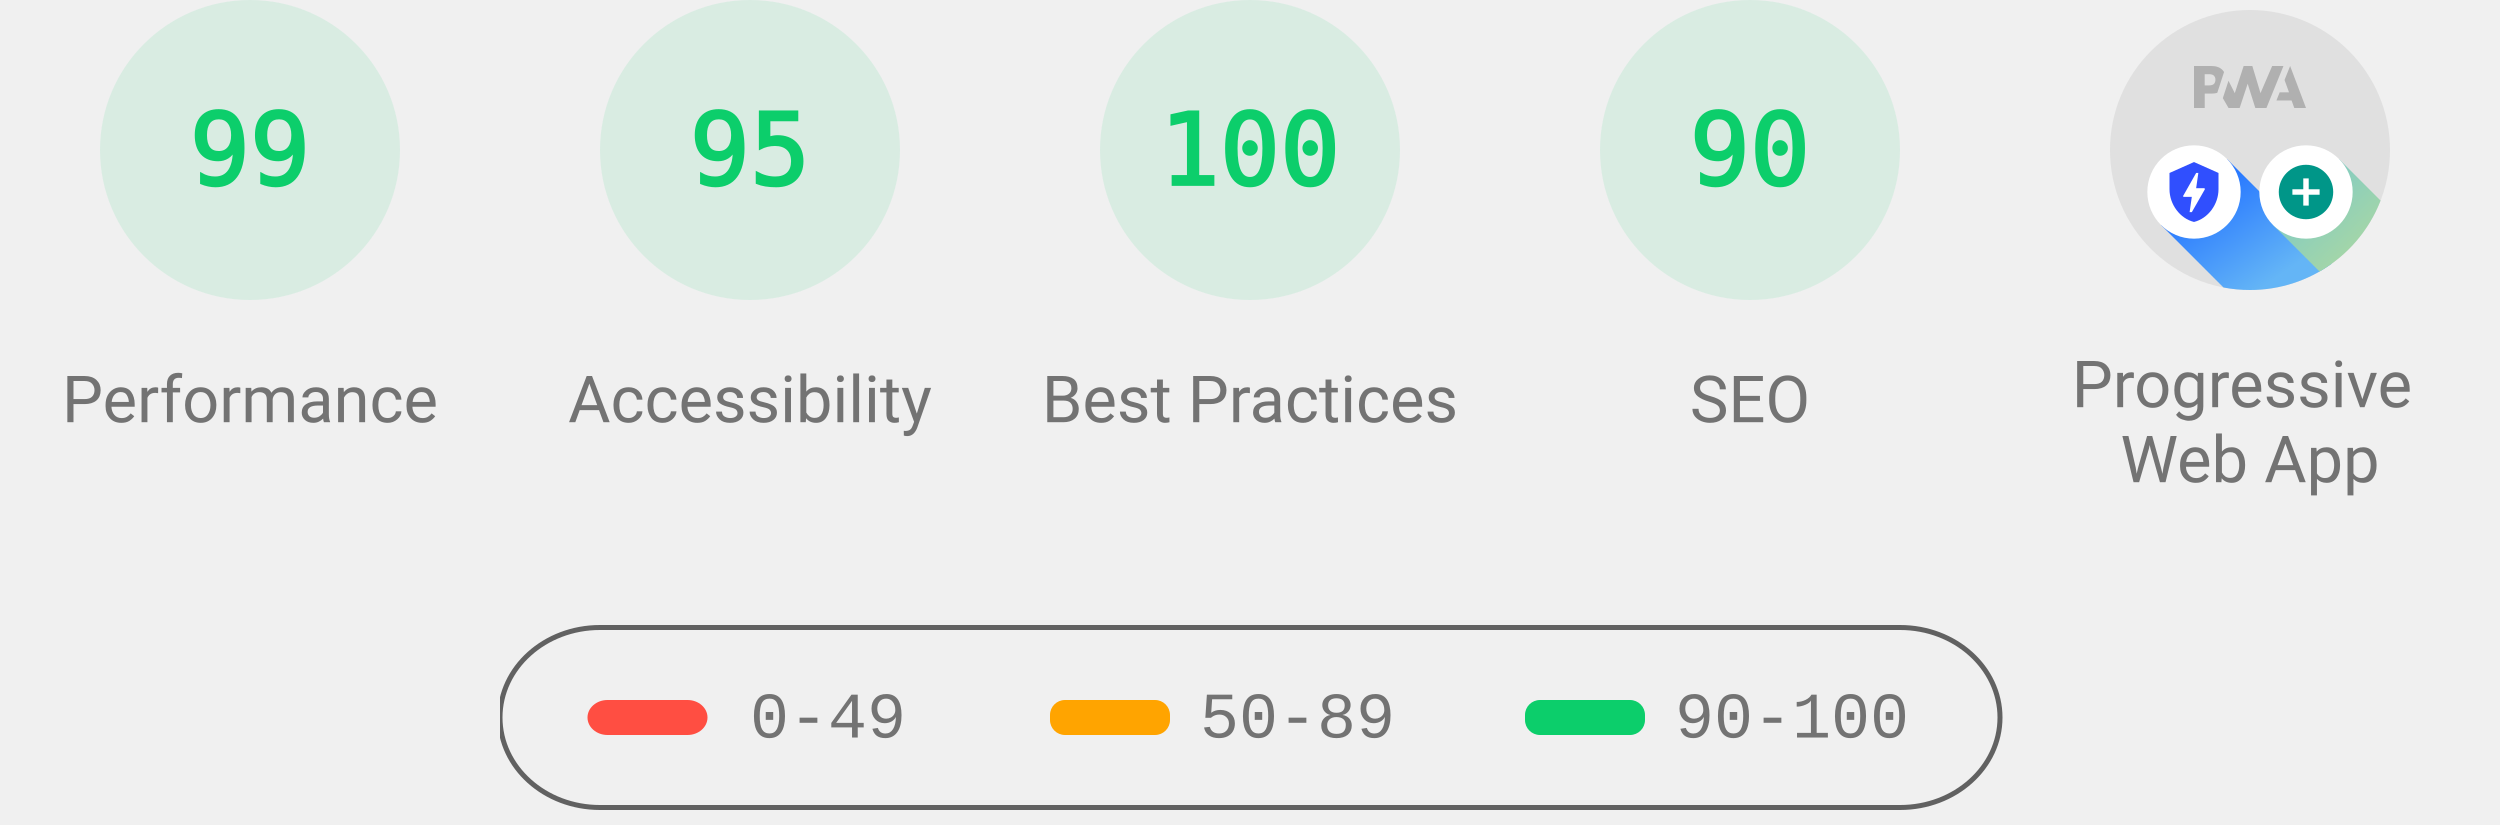
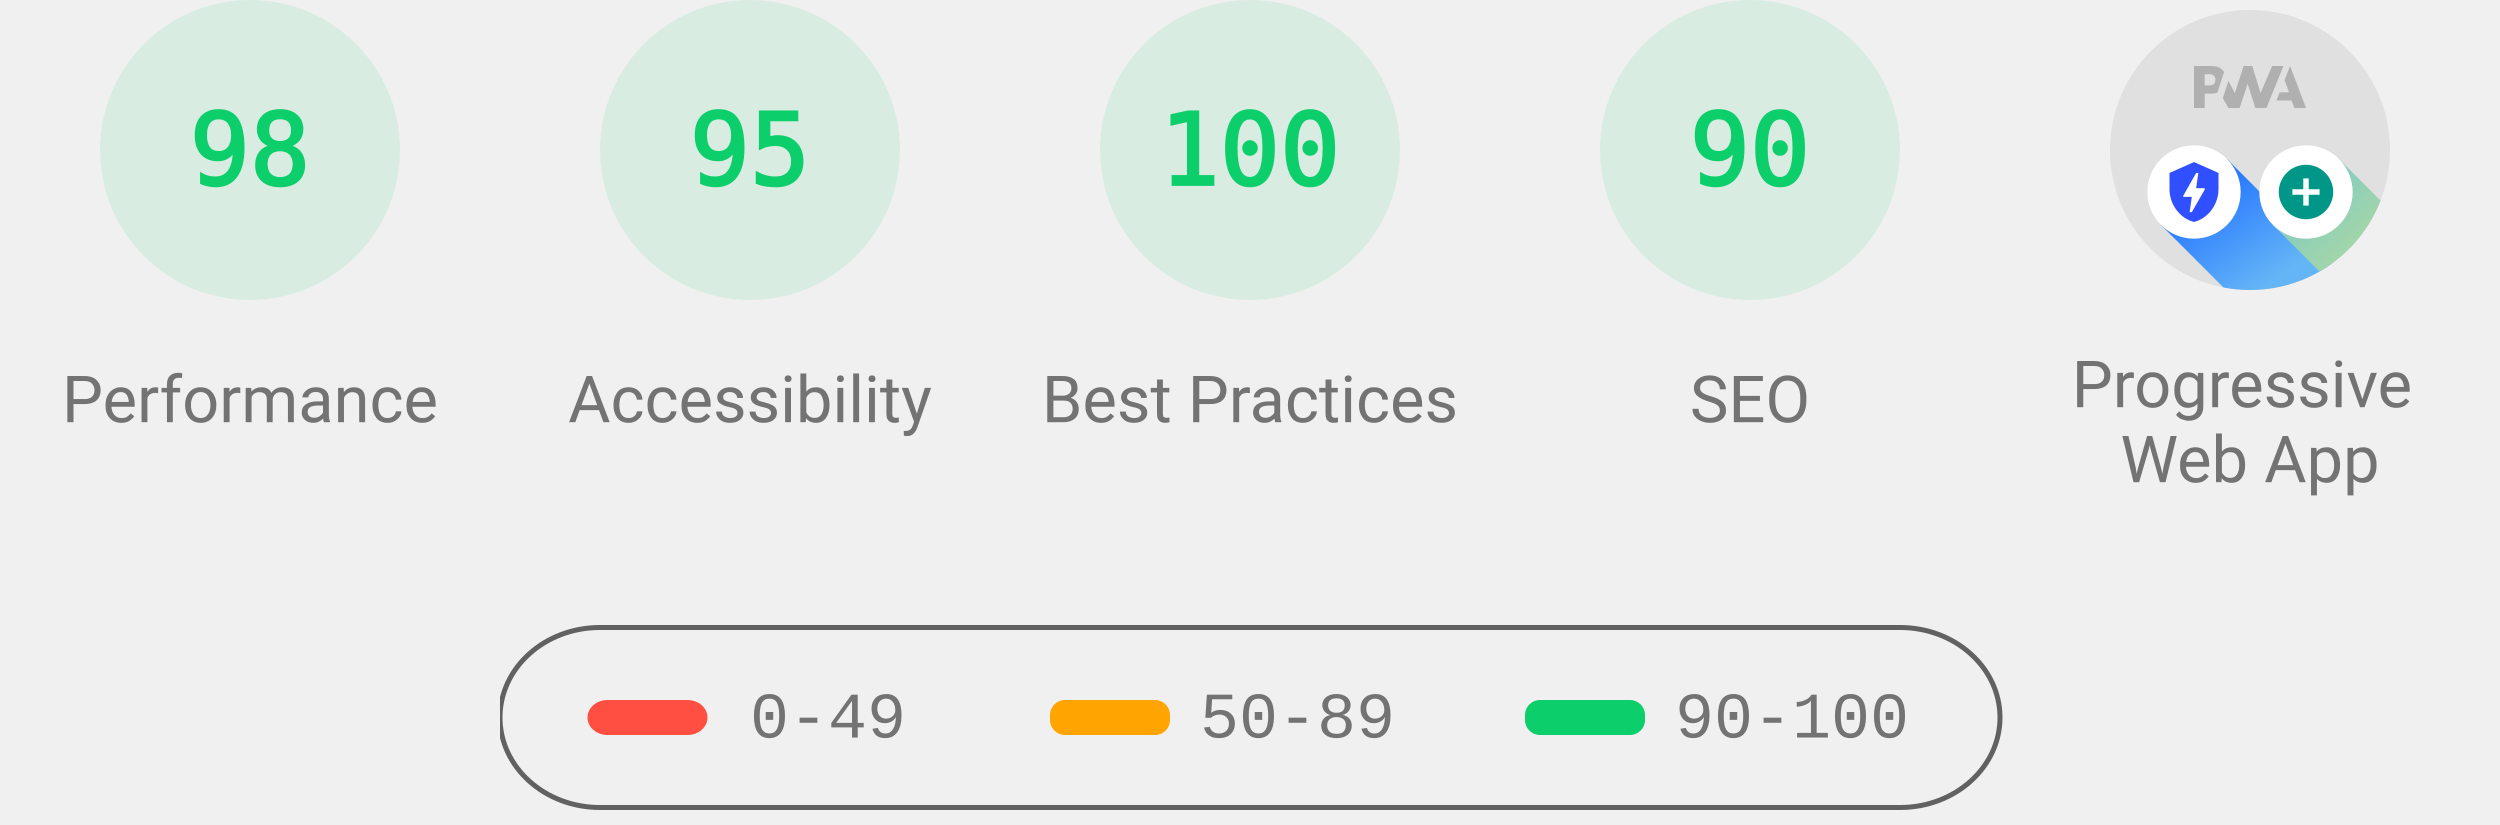
<svg xmlns="http://www.w3.org/2000/svg" class="theme--agnostic" fill="none" width="1000" height="330">
  <style>
			.gauge-base {
				opacity: 0.1
			}

			.gauge-arc {
				fill: none;
				animation-delay: 250ms;
				stroke-linecap: round;
				transform: rotate(-90deg);
				transform-origin: 100px 60px;
				animation: load-gauge 1s ease forwards
			}

			.guage-text {
				font-size: 40px;
				font-family: monospace;
				text-align: center
			}

			.guage-red {
				color: #ff4e42;
				fill: #ff4e42;
				stroke: #ff4e42
			}
			.guage-orange {
				color: #ffa400;
				fill: #ffa400;
				stroke: #ffa400
			}
			.guage-green {
				color: #0cce6b;
				fill: #0cce6b;
				stroke: #0cce6b
			}
			.theme--agnostic .guage-undefined {
				color: #5c5c5c;
				fill: #5c5c5c;
				stroke: #5c5c5c
			}
			.theme--light .guage-undefined {
				color: #1e1e1e;
				fill: #1e1e1e;
				stroke: #1e1e1e
			}
			.theme--dark .guage-undefined {
				color: #f5f5f5;
				fill: #f5f5f5;
				stroke: #f5f5f5
			}

			.guage-title {
				stroke: none;
				font-size: 26px;
				line-height: 26px;
				font-family: Roboto, Halvetica, Arial, sans-serif
			}
			.metric.guage-title {
				font-family: 'Courier New', Courier, monospace
			}
			.theme--agnostic .guage-title {
				color: #737373;
				fill: #737373
			}
			.theme--light .guage-title {
				color: #212121;
				fill: #212121
			}
			.theme--dark .guage-title {
				color: #f5f5f5;
				fill: #f5f5f5
			}

			@keyframes load-gauge {
				from {
					stroke-dasharray: 0 352.858
				}
			}
			.lh-gauge--pwa__disc {
				fill: #e0e0e0
			}
			.lh-gauge--pwa__logo {
				position: relative;
				fill: #b0b0b0
			}
			.lh-gauge--pwa__invisible {
				display: none
			}
			.lh-gauge--pwa__visible {
				display: inline
			}
			.guage-invisible {
				display: none
			}
			.lh-gauge--pwa__logo--primary-color {
				fill: #304ffe
			}
			.theme--agnostic .lh-gauge--pwa__logo--secondary-color {
				fill: #787878
			}
			.theme--light .lh-gauge--pwa__logo--secondary-color {
				fill: #3d3d3d
			}
			.theme--dark .lh-gauge--pwa__logo--secondary-color {
				fill: #d8b6b6
			}
			.theme--light #svg_2 {
				stroke: #00000022
			}
			.theme--agnostic #svg_2 {
				stroke: #616161
			}
			.theme--light #svg_2 {
				stroke: #00000022
			}
			.theme--dark #svg_2 {
				stroke: #f5f5f566
			}
		</style>
  <svg class="guage-div guage-perf guage-green" viewBox="0 0 200 200" width="200" height="200" x="0" y="0">
    <circle class="gauge-base" r="56" cx="100" cy="60" stroke-width="8" />
-     <circle class="gauge-arc guage-arc-1" r="56" cx="100" cy="60" stroke-width="8" style="stroke-dasharray: 348.339, 351.858;" />
-     <text class="guage-text" x="100px" y="60px" alignment-baseline="central" dominant-baseline="central" text-anchor="middle">99</text>
+     <circle class="gauge-arc guage-arc-1" r="56" cx="100" cy="60" stroke-width="8" style="stroke-dasharray: 344.821, 351.858;" />
+     <text class="guage-text" x="100px" y="60px" alignment-baseline="central" dominant-baseline="central" text-anchor="middle">98</text>
    <text class="guage-title" x="100px" y="160px" alignment-baseline="central" dominant-baseline="central" text-anchor="middle">Performance</text>
  </svg>,<svg class="guage-div guage-perf guage-green" viewBox="0 0 200 200" width="200" height="200" x="200" y="0">
    <circle class="gauge-base" r="56" cx="100" cy="60" stroke-width="8" />
    <circle class="gauge-arc guage-arc-1" r="56" cx="100" cy="60" stroke-width="8" style="stroke-dasharray: 334.265, 351.858;" />
    <text class="guage-text" x="100px" y="60px" alignment-baseline="central" dominant-baseline="central" text-anchor="middle">95</text>
    <text class="guage-title" x="100px" y="160px" alignment-baseline="central" dominant-baseline="central" text-anchor="middle">Accessibility</text>
  </svg>,<svg class="guage-div guage-perf guage-green" viewBox="0 0 200 200" width="200" height="200" x="400" y="0">
    <circle class="gauge-base" r="56" cx="100" cy="60" stroke-width="8" />
    <circle class="gauge-arc guage-arc-1" r="56" cx="100" cy="60" stroke-width="8" style="stroke-dasharray: 351.858, 351.858;" />
    <text class="guage-text" x="100px" y="60px" alignment-baseline="central" dominant-baseline="central" text-anchor="middle">100</text>
    <text class="guage-title" x="100px" y="160px" alignment-baseline="central" dominant-baseline="central" text-anchor="middle">Best Practices</text>
  </svg>,<svg class="guage-div guage-perf guage-green" viewBox="0 0 200 200" width="200" height="200" x="600" y="0">
    <circle class="gauge-base" r="56" cx="100" cy="60" stroke-width="8" />
    <circle class="gauge-arc guage-arc-1" r="56" cx="100" cy="60" stroke-width="8" style="stroke-dasharray: 316.672, 351.858;" />
    <text class="guage-text" x="100px" y="60px" alignment-baseline="central" dominant-baseline="central" text-anchor="middle">90</text>
    <text class="guage-title" x="100px" y="160px" alignment-baseline="central" dominant-baseline="central" text-anchor="middle">SEO</text>
  </svg>,<svg class="guage-div guage-pwa" viewBox="0 0 200 200" width="200" height="200" x="800" y="0">
    <svg viewBox="0 0 60 60" width="112" height="112" x="44" y="4">
      <defs>
        <linearGradient id="lh-gauge--pwa__check-circle__gradient-0" x1="50%" y1="0%" x2="50%" y2="100%">
          <stop stop-color="#00C852" offset="0%" />
          <stop stop-color="#009688" offset="100%" />
        </linearGradient>
        <linearGradient id="lh-gauge--pwa__installable__shadow-gradient-0" x1="76.056%" x2="24.111%" y1="82.995%" y2="24.735%">
          <stop stop-color="#A5D6A7" offset="0%" />
          <stop stop-color="#80CBC4" offset="100%" />
        </linearGradient>
        <linearGradient id="lh-gauge--pwa__fast-reliable__shadow-gradient-0" x1="76.056%" y1="82.995%" x2="25.678%" y2="26.493%">
          <stop stop-color="#64B5F6" offset="0%" />
          <stop stop-color="#2979FF" offset="100%" />
        </linearGradient>
        <g id="lh-gauge--pwa__fast-reliable-badge-0">
          <circle fill="#FFFFFF" cx="10" cy="10" r="10" />
          <path fill="#304FFE" d="M10 3.58l5.25 2.34v3.5c0 3.23-2.24 6.26-5.25 7-3.01-.74-5.25-3.77-5.25-7v-3.5L10 3.58zm-.47 10.74l2.76-4.83.03-.07c.04-.08 0-.24-.22-.24h-1.64l.47-3.26h-.47l-2.7 4.77c-.02.01.05-.1-.04.05-.09.16-.1.31.18.31h1.63l-.47 3.27h.47z" />
        </g>
        <g id="lh-gauge--pwa__installable-badge-0">
          <circle fill="#FFFFFF" cx="10" cy="10" r="10" />
          <path fill="#009688" d="M10 4.167A5.835 5.835 0 0 0 4.167 10 5.835 5.835 0 0 0 10 15.833 5.835 5.835 0 0 0 15.833 10 5.835 5.835 0 0 0 10 4.167zm2.917 6.416h-2.334v2.334H9.417v-2.334H7.083V9.417h2.334V7.083h1.166v2.334h2.334v1.166z" />
        </g>
      </defs>
      <g stroke="none" fill-rule="nonzero">
        <circle class="lh-gauge--pwa__disc" cx="30" cy="30" r="30" />
        <g class="lh-gauge--pwa__logo">
          <path d="M35.66 19.39l.7-1.75h2L37.4 15 38.6 12l3.4 9h-2.51l-.58-1.61z" />
          <path d="M33.52 21l3.65-9h-2.42l-2.5 5.82L30.5 12h-1.86l-1.9 5.82-1.35-2.65-1.21 3.72L25.4 21h2.38l1.72-5.2 1.64 5.2z" />
          <path fill-rule="nonzero" d="M20.3 17.91h1.48c.45 0 .85-.05 1.2-.15l.39-1.18 1.07-3.3a2.64 2.64 0 0 0-.28-.37c-.55-.6-1.36-.91-2.42-.91H18v9h2.3V17.9zm1.96-3.84c.22.22.33.5.33.87 0 .36-.1.65-.29.87-.2.23-.59.35-1.15.35h-.86v-2.41h.87c.52 0 .89.1 1.1.32z" />
        </g>
        <rect class="lh-gauge--pwa__component lh-gauge--pwa__na-line lh-gauge--pwa__invisible" fill="#FFFFFF" x="20" y="32" width="20" height="4" rx="2" />
        <g class="lh-gauge--pwa__component lh-gauge--pwa__fast-reliable-badge lh-gauge--pwa__invisible" transform="translate(20, 29)">
          <path fill="url(#lh-gauge--pwa__fast-reliable__shadow-gradient-0)" d="M33.63 19.49A30 30 0 0 1 16.2 30.36L3 17.14 17.14 3l16.49 16.49z" />
          <use href="#lh-gauge--pwa__fast-reliable-badge-0" />
        </g>
        <g class="lh-gauge--pwa__component lh-gauge--pwa__installable-badge lh-gauge--pwa__invisible" transform="translate(20, 29)">
          <path fill="url(#lh-gauge--pwa__installable__shadow-gradient-0)" d="M33.629 19.487c-4.272 5.453-10.391 9.39-17.415 10.869L3 17.142 17.142 3 33.63 19.487z" />
          <use href="#lh-gauge--pwa__installable-badge-0" />
        </g>
        <g class="lh-gauge--pwa__component lh-gauge--pwa__fast-reliable-installable-badges lh-gauge--pwa__visible">
          <g transform="translate(8, 29)">
            <path fill="url(#lh-gauge--pwa__fast-reliable__shadow-gradient-0)" d="M16.321 30.463L3 17.143 17.142 3l22.365 22.365A29.864 29.864 0 0 1 22 31c-1.942 0-3.84-.184-5.679-.537z" />
            <use href="#lh-gauge--pwa__fast-reliable-badge-0" />
          </g>
          <g transform="translate(32, 29)">
            <path fill="url(#lh-gauge--pwa__installable__shadow-gradient-0)" d="M25.982 11.84a30.107 30.107 0 0 1-13.08 15.203L3 17.143 17.142 3l8.84 8.84z" />
            <use href="#lh-gauge--pwa__installable-badge-0" />
          </g>
        </g>
        <g class="lh-gauge--pwa__component lh-gauge--pwa__check-circle lh-gauge--pwa__invisible" transform="translate(18, 28)">
          <circle fill="#FFFFFF" cx="12" cy="12" r="12" />
          <path fill="url(#lh-gauge--pwa__check-circle__gradient-0)" d="M12 2a10 10 0 1 0 0 20 10 10 0 0 0 0-20zm-2 15l-5-5 1.41-1.41L10 14.17l7.59-7.59L19 8l-9 9z" />
        </g>
      </g>
    </svg>
    <text class="guage-title" y="160px" alignment-baseline="central" dominant-baseline="central" text-anchor="middle">
      <tspan x="100px" dy="-6px">Progressive</tspan>
      <tspan x="100px" dy="30px">Web App</tspan>
    </text>
  </svg>
  <svg width="604" height="76" x="200" y="250">
    <g>
      <rect fill="none" id="canvas_background" height="80" width="604" y="-1" x="-1" />
      <g display="none" overflow="visible" y="0" x="0" height="100%" width="100%" id="canvasGrid">
        <rect fill="url(#gridpattern)" stroke-width="0" y="0" x="0" height="100%" width="100%" />
      </g>
    </g>
    <g>
      <rect fill-opacity="0" stroke-width="2" rx="40" id="svg_2" height="72" width="600" y="1" x="0" fill="#000000" />
      <rect stroke="#000" rx="8" id="svg_3" height="14" width="48" y="30" x="35" stroke-opacity="null" stroke-width="0" fill="#ff4e42" />
      <rect stroke="#000" rx="6" id="svg_4" height="14" width="48" y="30" x="220" stroke-opacity="null" stroke-width="0" fill="#ffa400" />
      <rect stroke="#000" rx="6" id="svg_5" height="14" width="48" y="30" x="410" stroke-opacity="null" stroke-width="0" fill="#0cce6b" />
      <text class="metric guage-title" xml:space="preserve" text-anchor="start" font-size="26" id="svg_6" y="45" x="100" stroke-opacity="null" stroke-width="0" stroke="#000">0-49</text>
      <text class="metric guage-title" xml:space="preserve" text-anchor="start" font-size="26" id="svg_7" y="45" x="280" stroke-opacity="null" stroke-width="0" stroke="#000">50-89</text>
      <text class="metric guage-title" xml:space="preserve" text-anchor="start" font-size="26" id="svg_8" y="45" x="470" stroke-opacity="null" stroke-width="0" stroke="#000">90-100</text>
    </g>
  </svg>
</svg>
